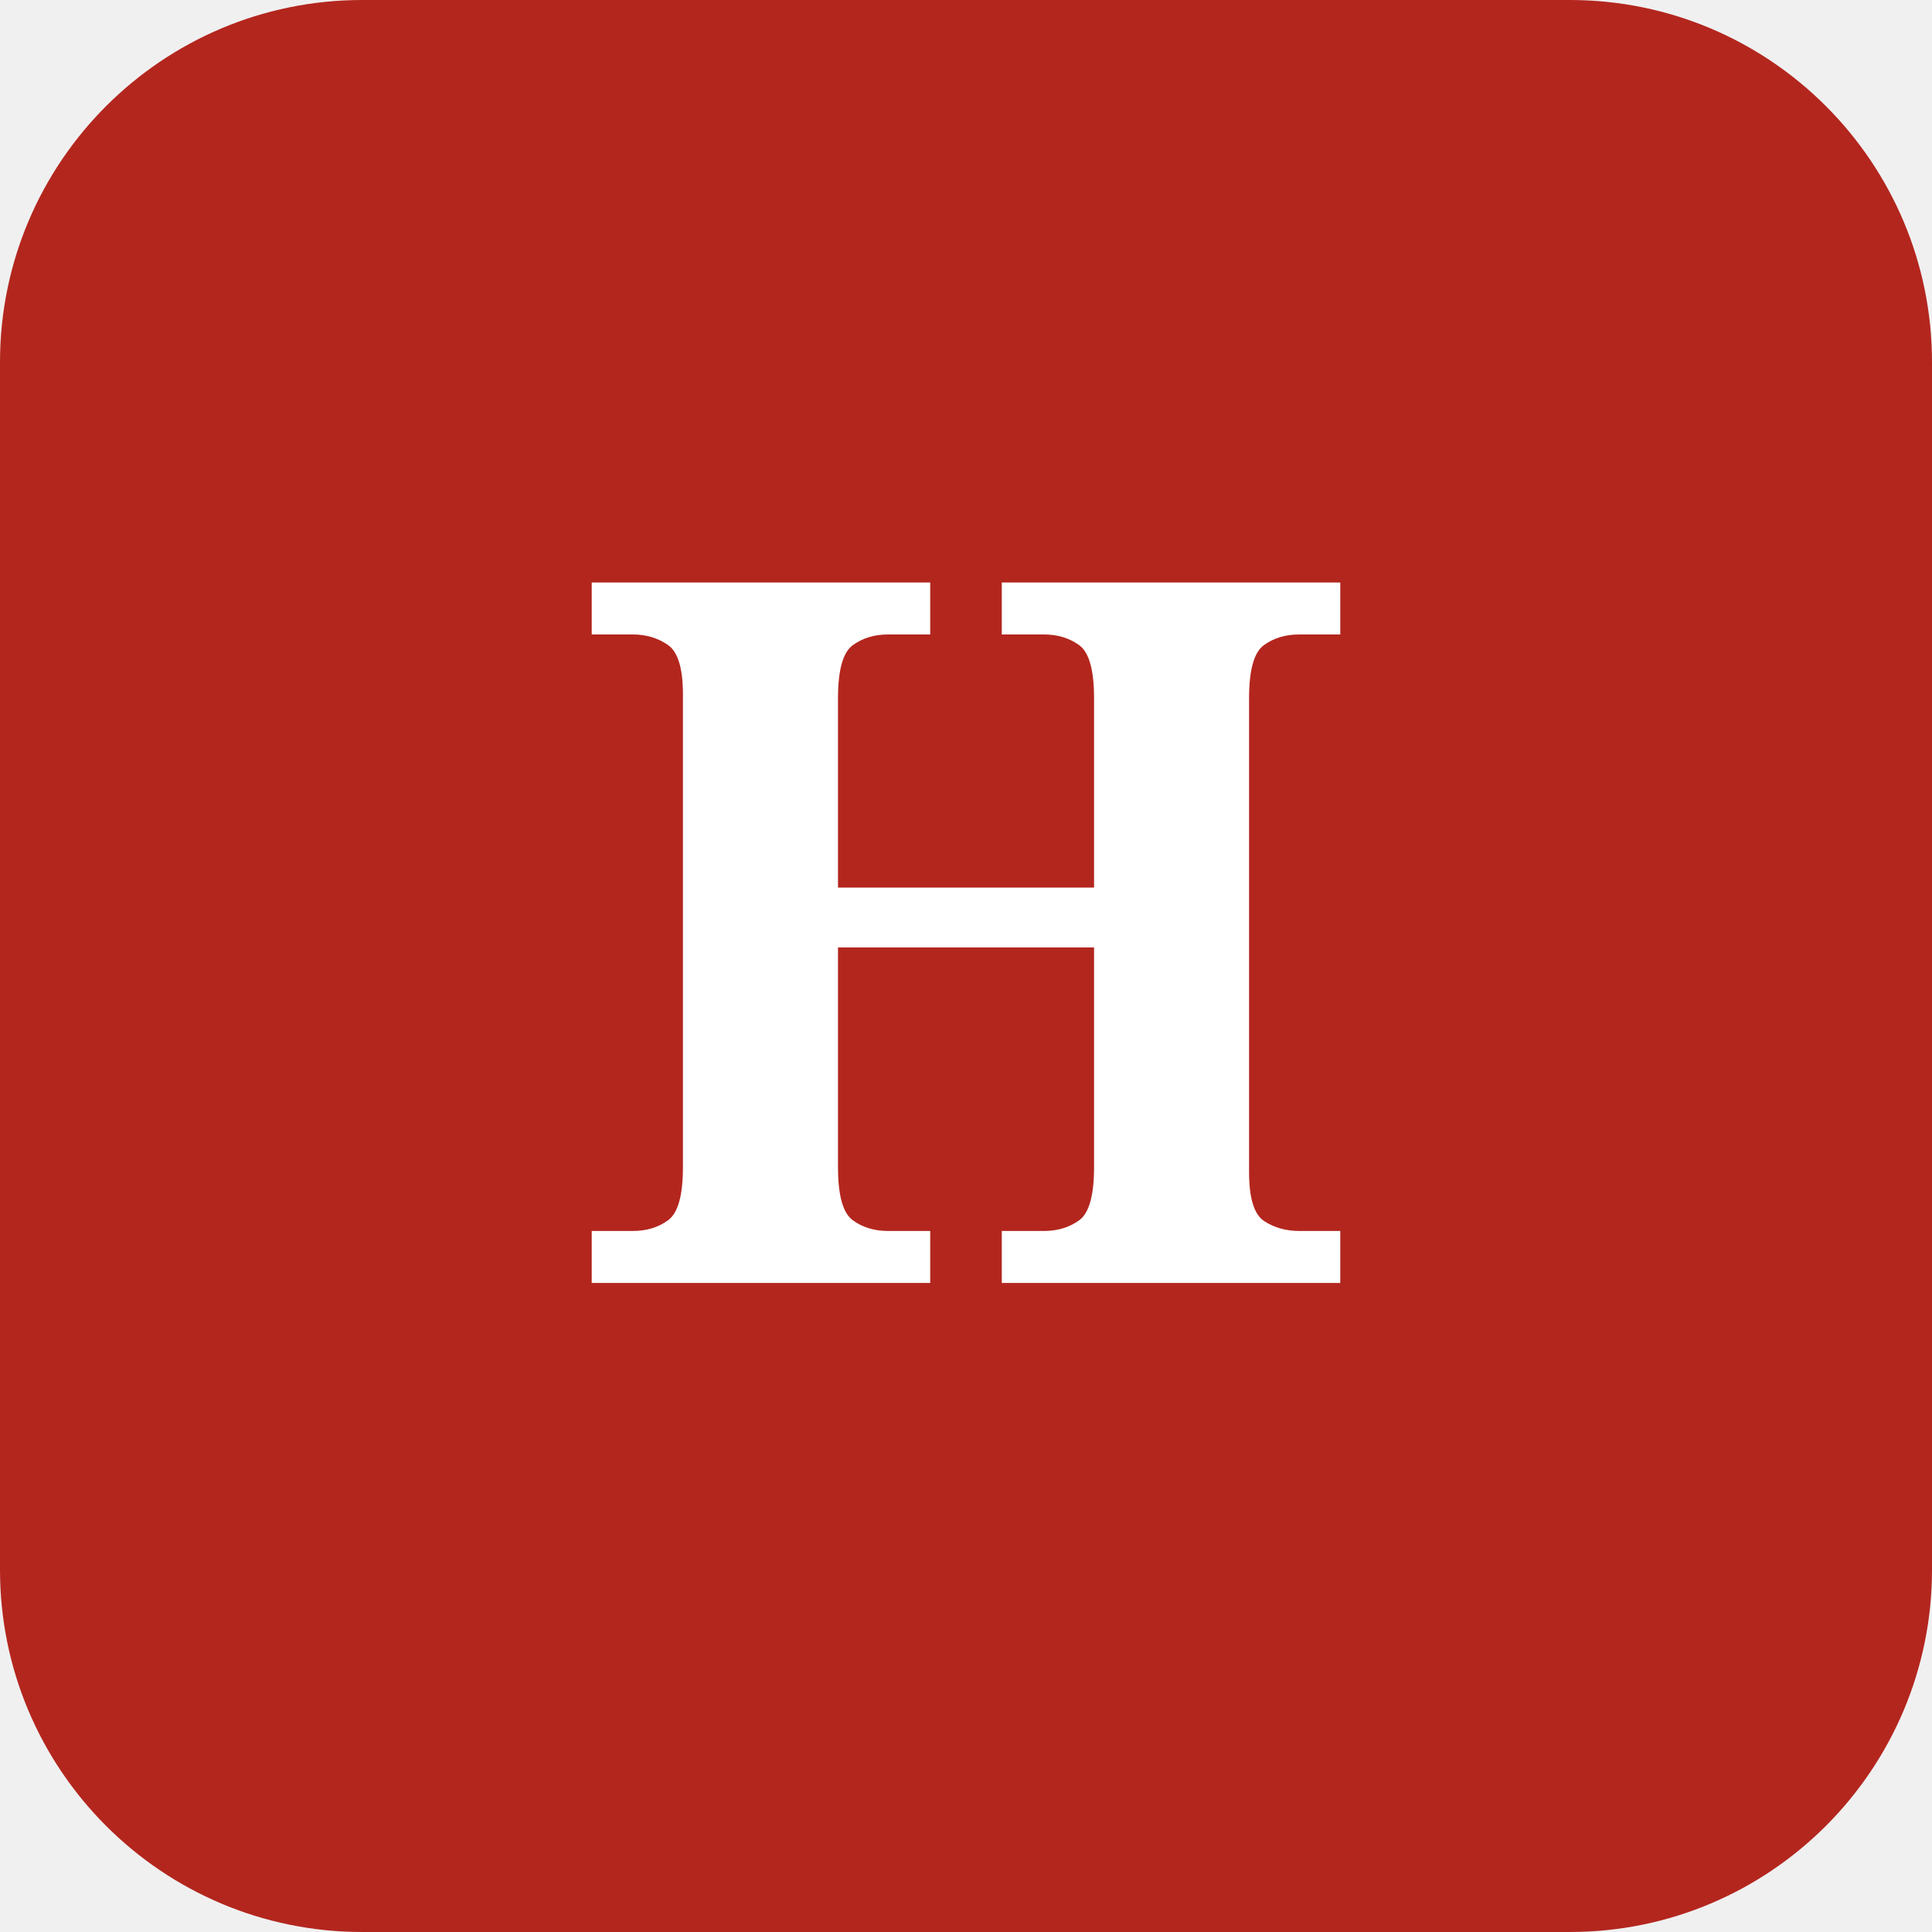
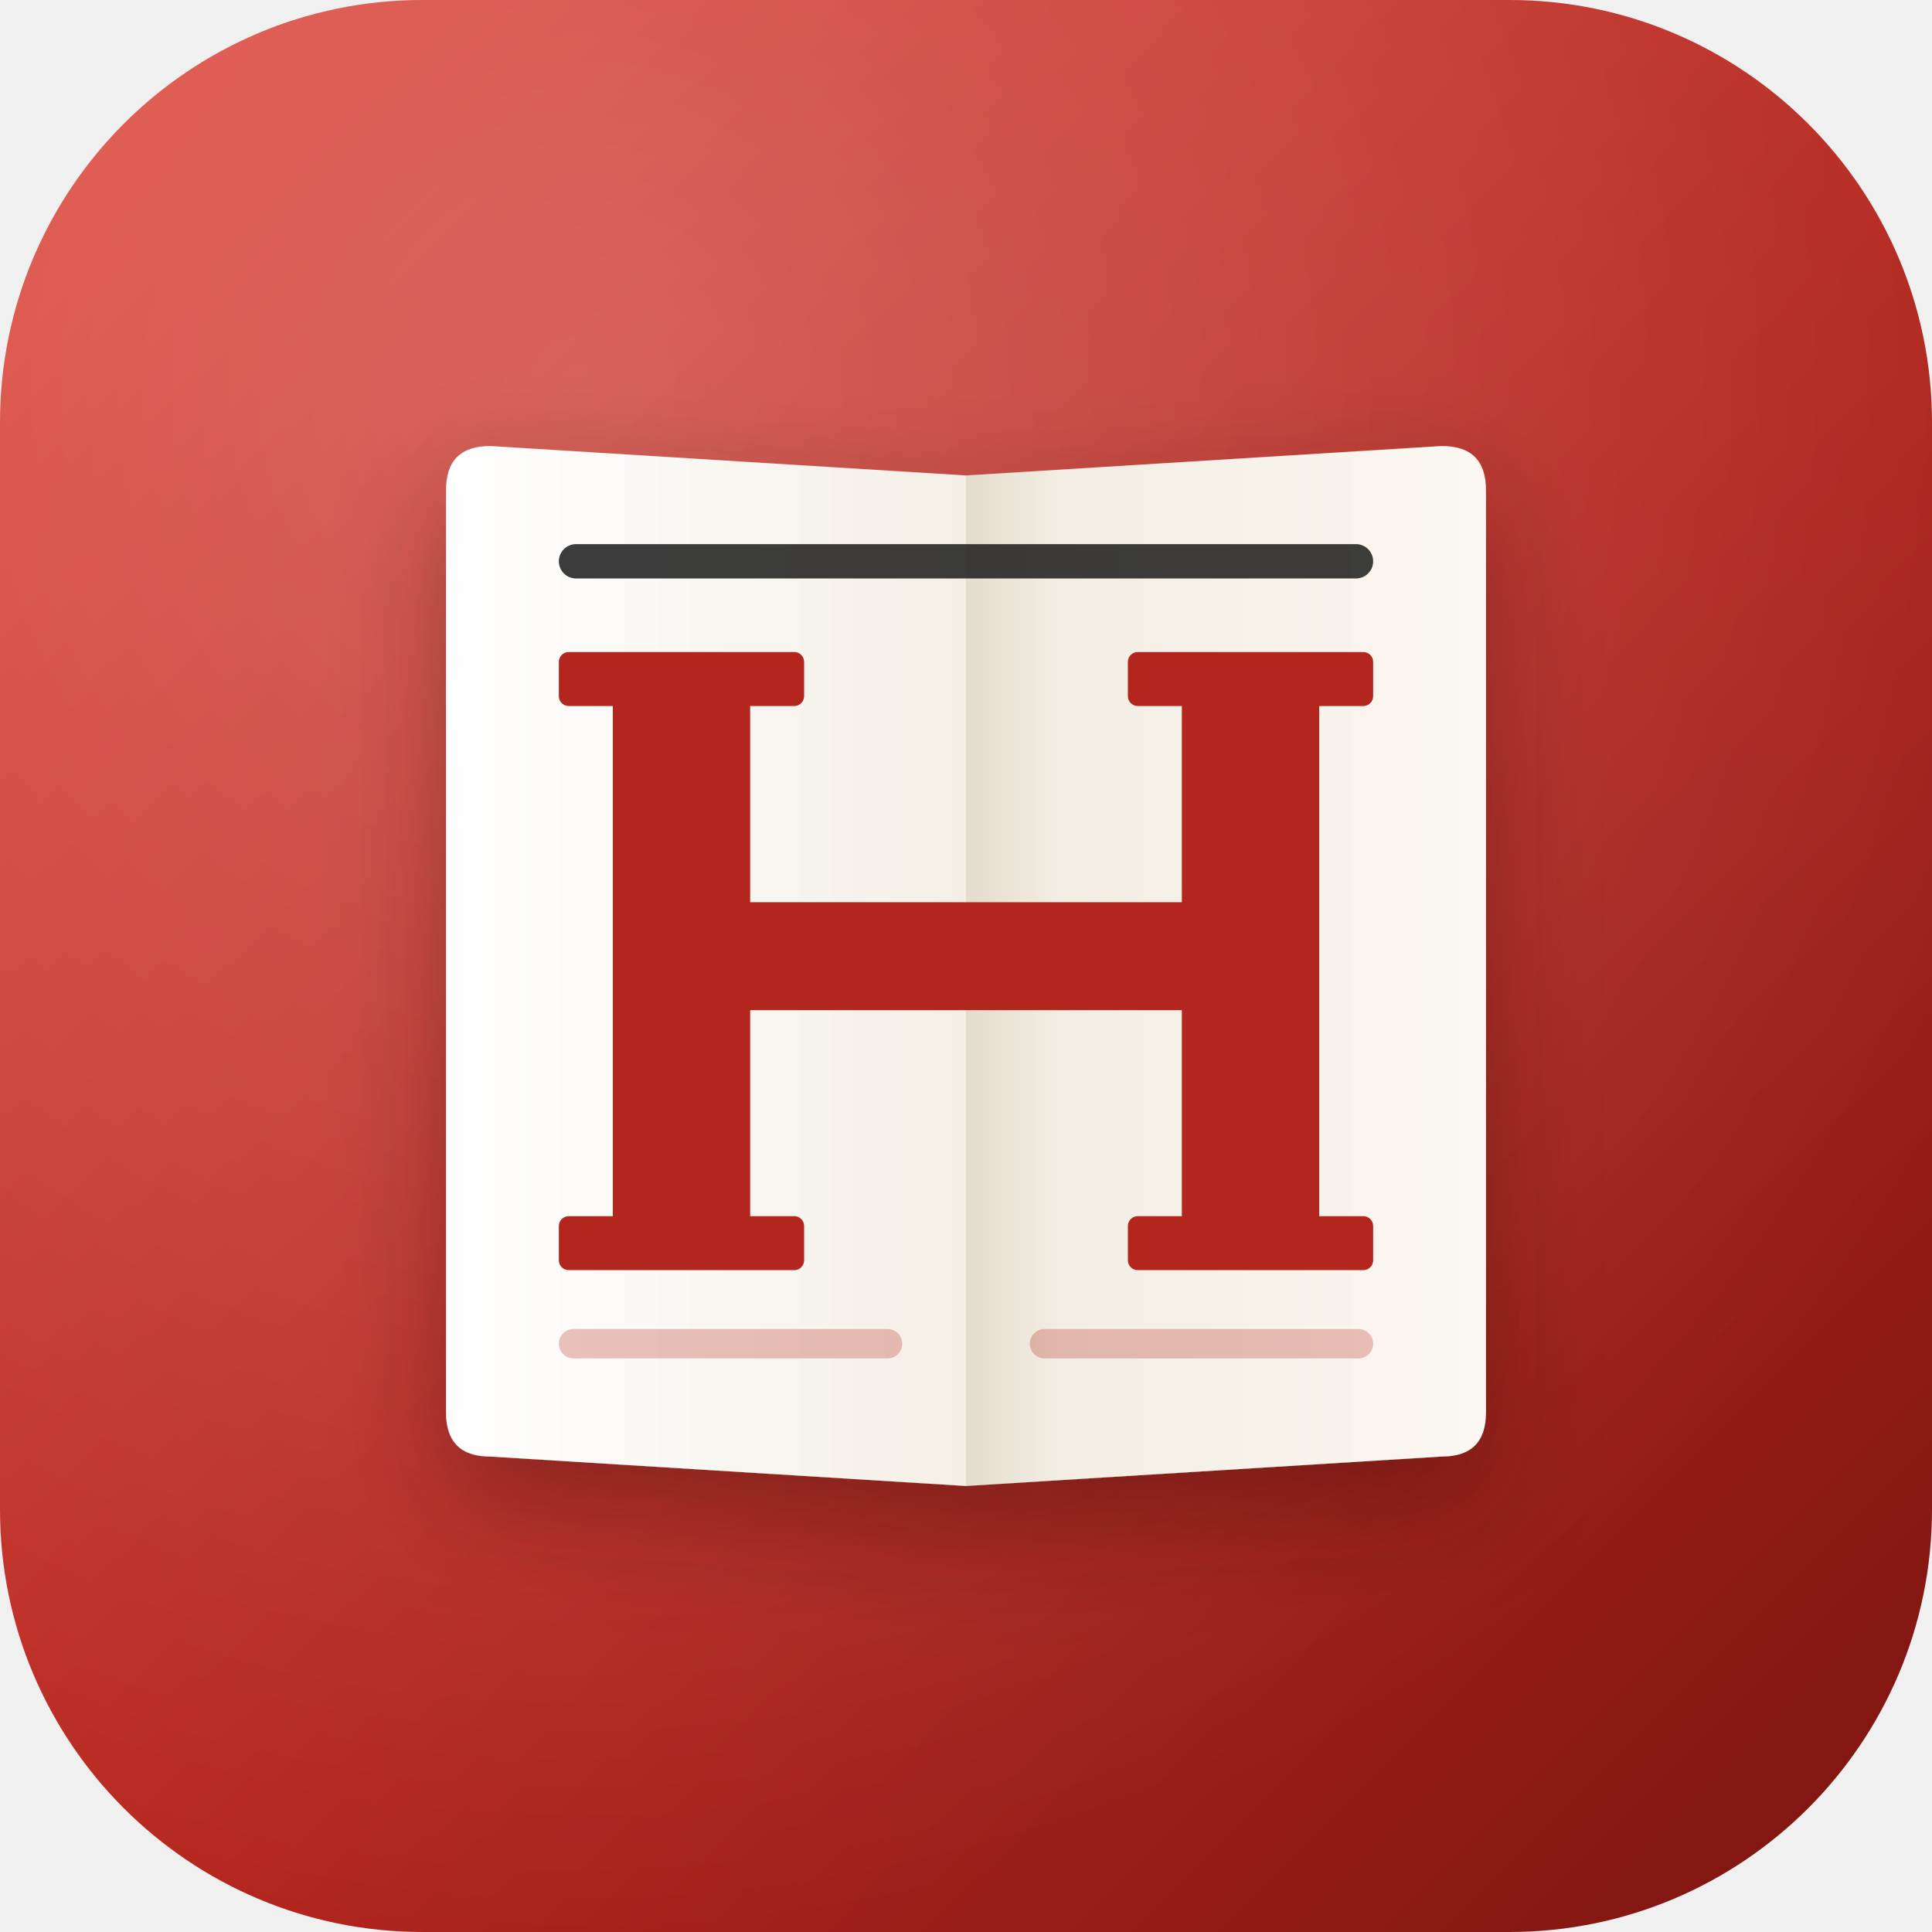
- <svg xmlns="http://www.w3.org/2000/svg" viewBox="0 0 512 512">
-   <rect width="512" height="512" rx="96" fill="#b3261e" />
-   <text x="256" y="340" text-anchor="middle" font-family="Georgia,serif" font-weight="700" font-size="260" fill="#fff">H</text>
+ <svg xmlns="http://www.w3.org/2000/svg" viewBox="0 0 1024 1024">
+   <clipPath id="r">
+     <rect width="1024" height="1024" rx="224" />
+   </clipPath>
+   <g clip-path="url(#r)">
+     <defs>
+       <linearGradient id="bg" x1="0" y1="0" x2="1" y2="1">
+         <stop offset="0" stop-color="#E0453A" />
+         <stop offset=".55" stop-color="#B3261E" />
+         <stop offset="1" stop-color="#7A1410" />
+       </linearGradient>
+       <radialGradient id="gl" cx=".3" cy=".2" r=".8">
+         <stop offset="0" stop-color="#fff" stop-opacity=".22" />
+         <stop offset="1" stop-color="#fff" stop-opacity="0" />
+       </radialGradient>
+     </defs>
+     <rect width="1024" height="1024" fill="url(#bg)" />
+     <rect width="1024" height="1024" fill="url(#gl)" />
+     <g transform="translate(512 512) scale(1.3) translate(-512 -512)">
+       <defs>
+         <linearGradient id="pl" x1="0" y1="0" x2="1" y2="0">
+           <stop offset="0" stop-color="#FFFFFF" />
+           <stop offset="1" stop-color="#F4EFE6" />
+         </linearGradient>
+         <linearGradient id="pr" x1="0" y1="0" x2="1" y2="0">
+           <stop offset="0" stop-color="#E4DCCD" />
+           <stop offset=".18" stop-color="#F3EDE3" />
+           <stop offset="1" stop-color="#FBF8F2" />
+         </linearGradient>
+         <filter id="sh" x="-20%" y="-20%" width="140%" height="140%">
+           <feDropShadow dx="0" dy="18" stdDeviation="22" flood-color="#3a0606" flood-opacity=".35" />
+         </filter>
+       </defs>
+       <g filter="url(#sh)">
+         <path d="M300 318 Q300 300 318 300 L512 312 L512 724 L318 712 Q300 712 300 694 Z" fill="url(#pl)" />
+         <path d="M512 312 L706 300 Q724 300 724 318 L724 694 Q724 712 706 712 L512 724 Z" fill="url(#pr)" />
+       </g>
+       <g fill="#B3261E">
+         <rect x="368" y="392" width="56" height="236" rx="4" />
+         <rect x="600" y="392" width="56" height="236" rx="4" />
+         <rect x="420" y="486" width="184" height="44" />
+         <rect x="346" y="384" width="100" height="22" rx="4" />
+         <rect x="578" y="384" width="100" height="22" rx="4" />
+         <rect x="346" y="614" width="100" height="22" rx="4" />
+         <rect x="578" y="614" width="100" height="22" rx="4" />
+       </g>
+       <g fill="#B3261E" opacity=".28">
+         <rect x="346" y="660" width="140" height="12" rx="6" />
+         <rect x="538" y="660" width="140" height="12" rx="6" />
+       </g>
+       <rect x="346" y="340" width="332" height="14" rx="7" fill="#1B1B1B" opacity=".85" />
+     </g>
+   </g>
</svg>
